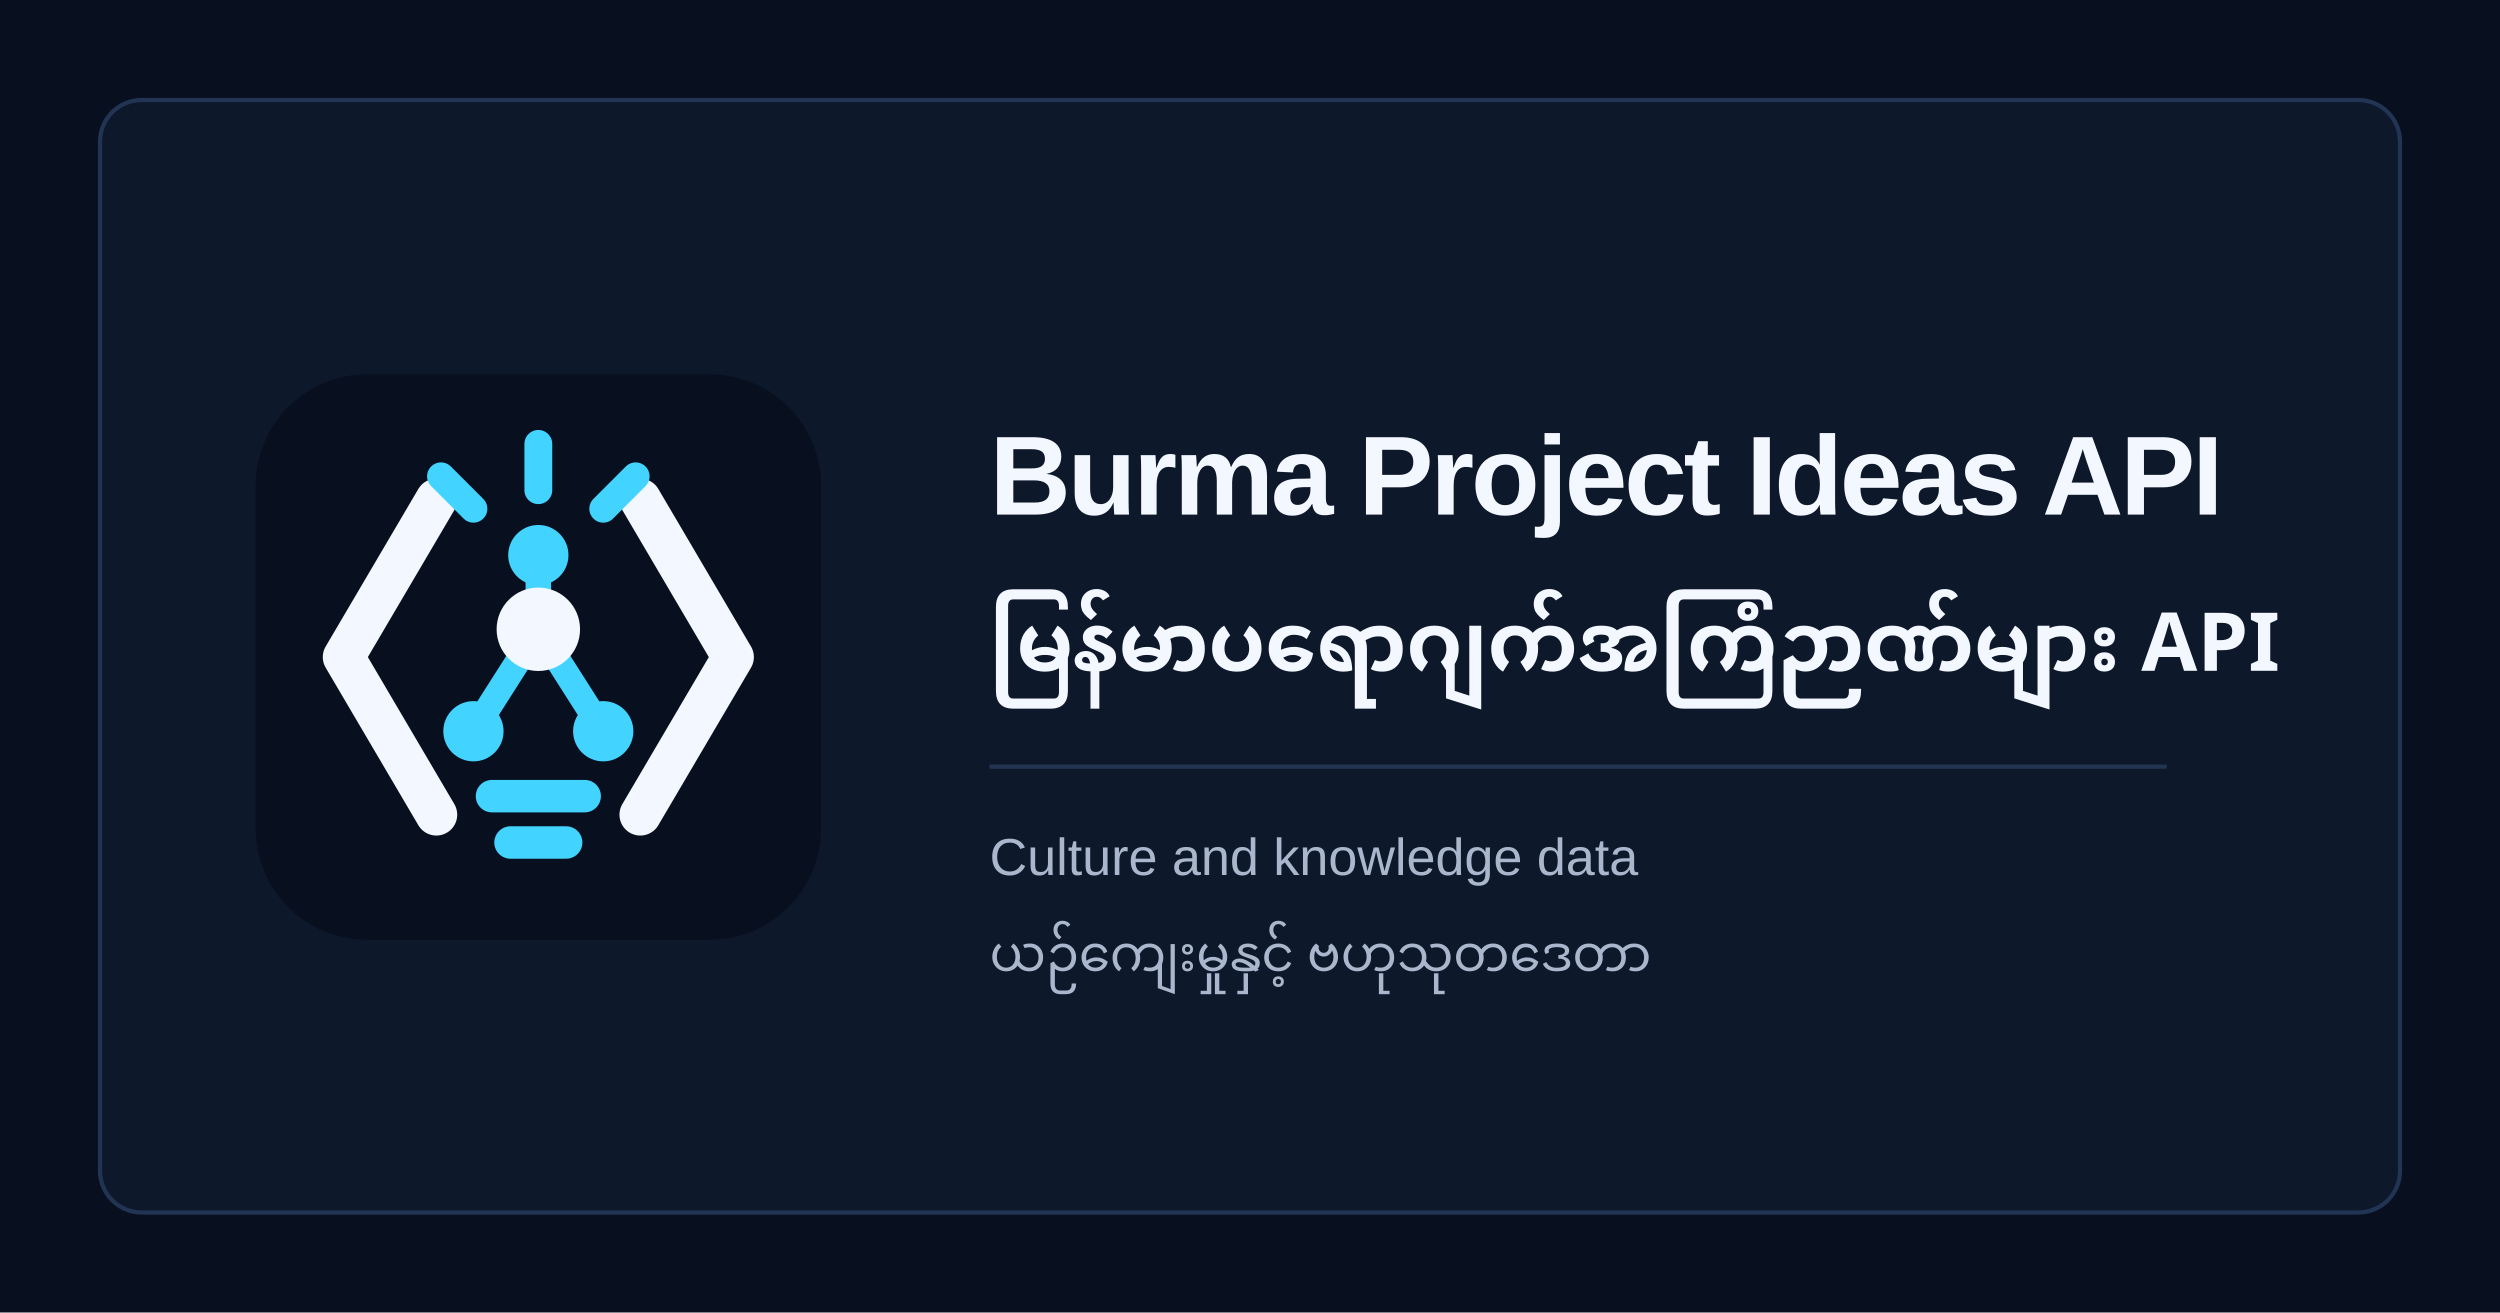
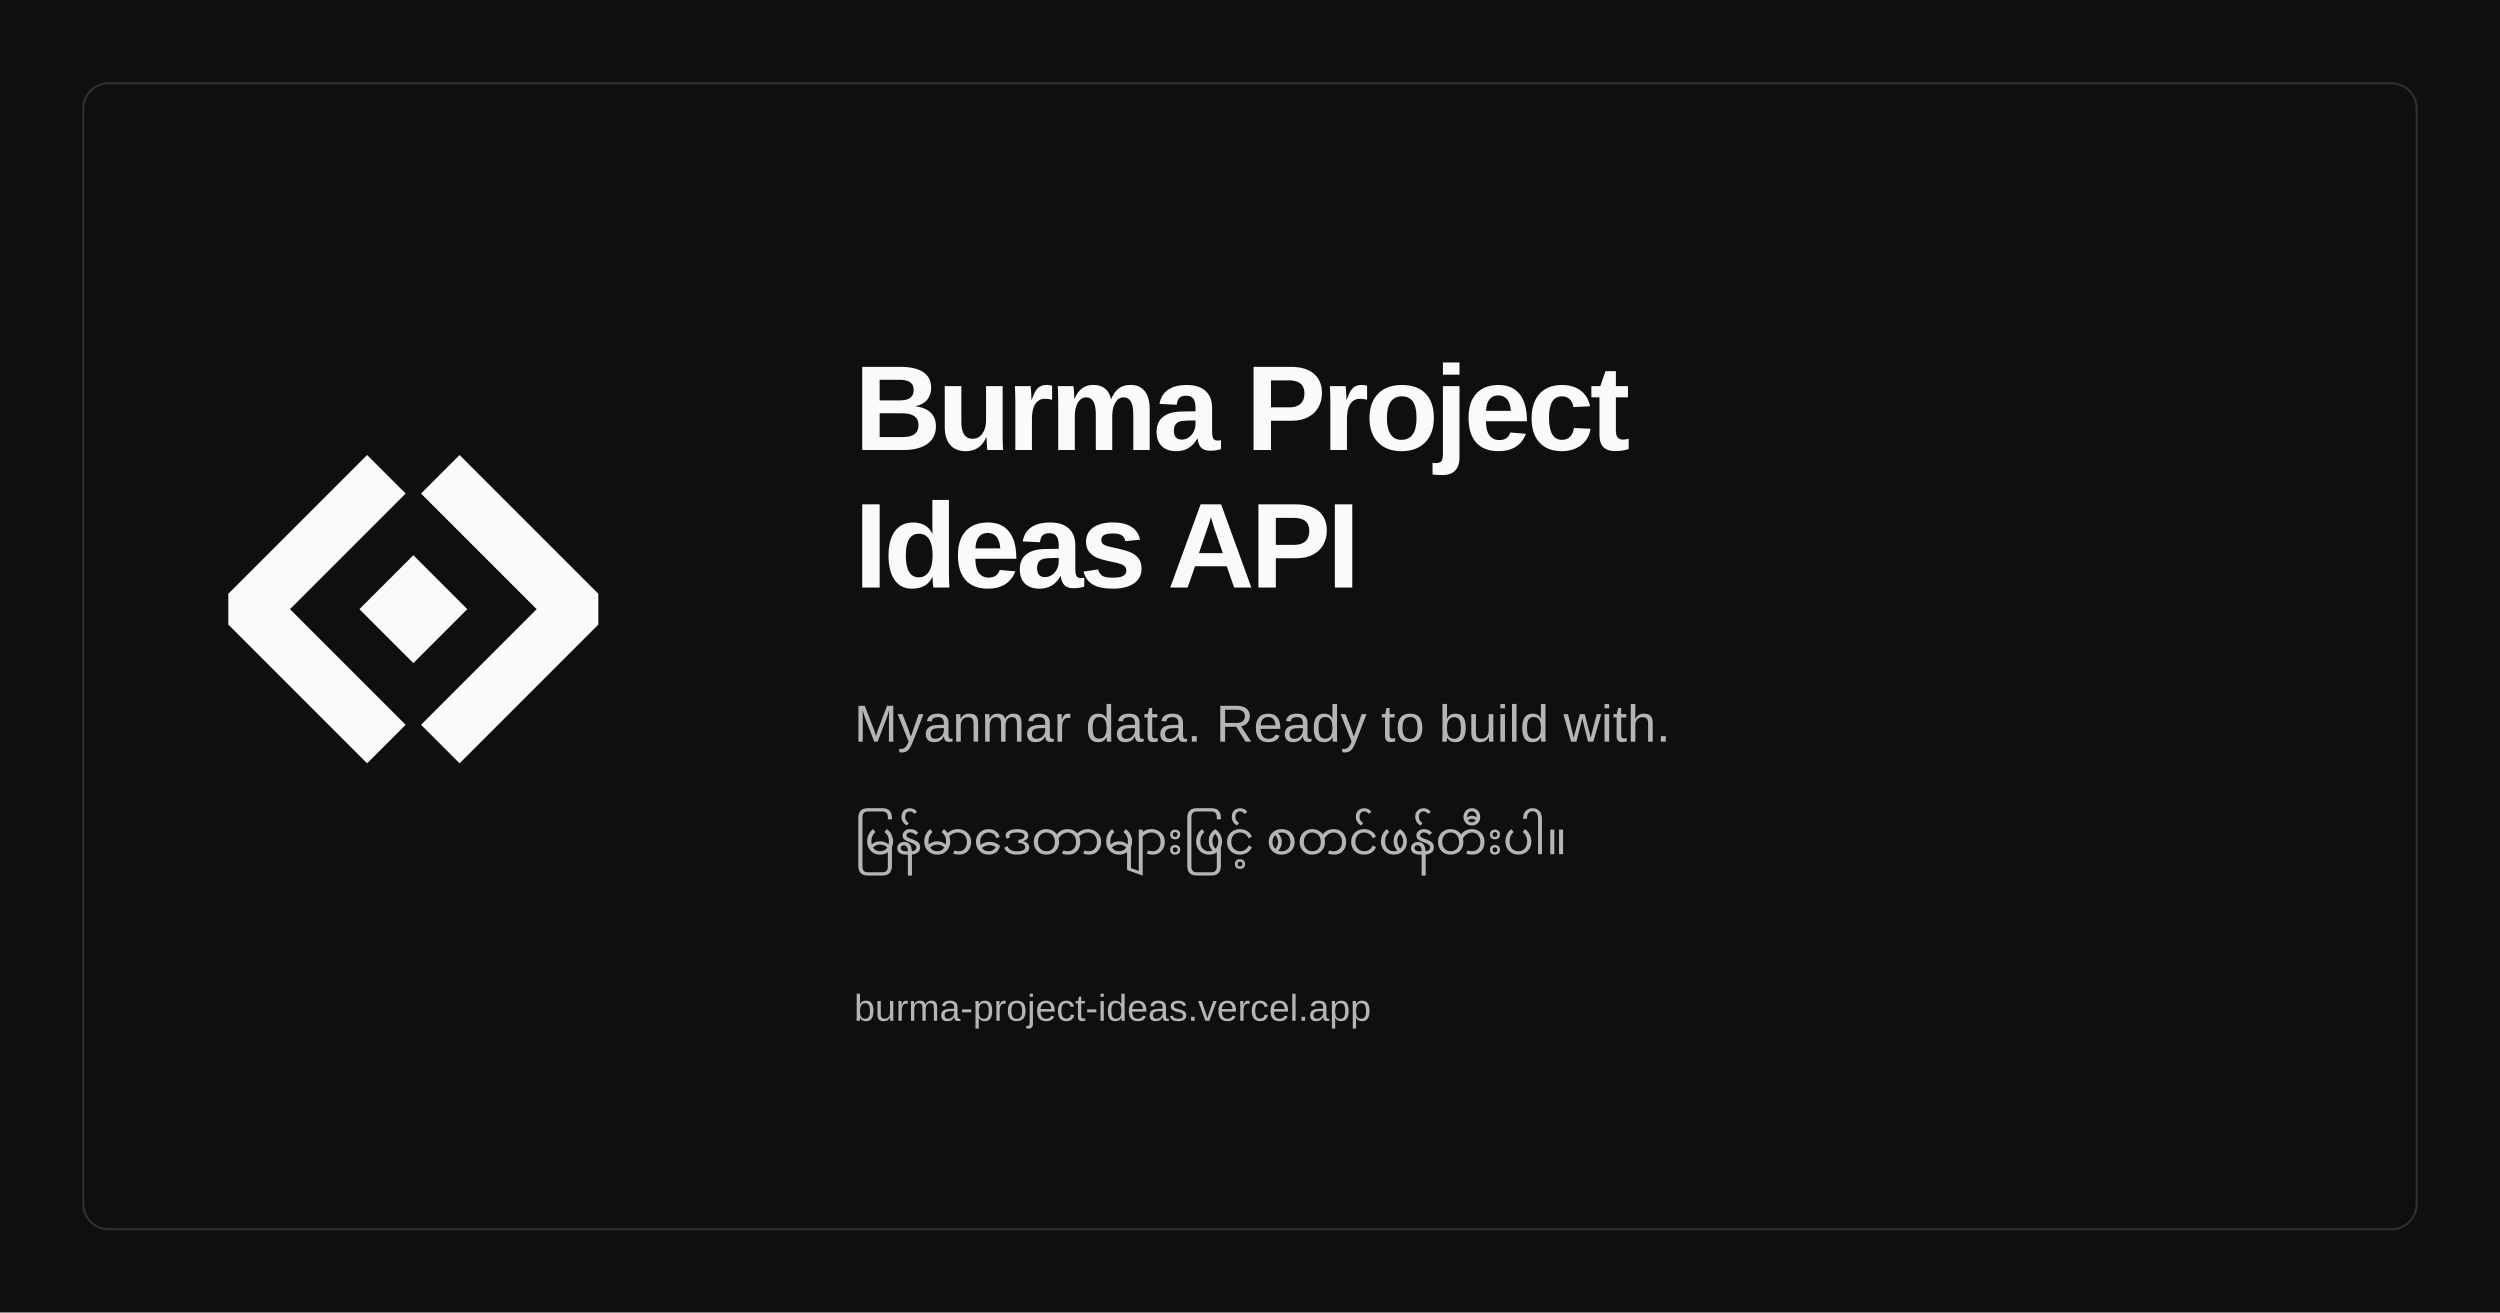
- <svg xmlns="http://www.w3.org/2000/svg" viewBox="0 0 1200 630" role="img" aria-labelledby="card-title card-description">
-   <rect width="1200" height="630" fill="#08101f" />
-   <rect x="48" y="48" width="1104" height="534" rx="20" fill="#0d182b" stroke="#223454" stroke-width="2" />
-   <g transform="translate(116 173) scale(4.45)">
-     <rect x="1.5" y="1.5" width="61" height="61" rx="12" fill="#08101f" />
-     <g fill="none" stroke-linecap="round" stroke-linejoin="round">
-       <path d="m21 15-10 17 10 17M43 15l10 17-10 17" stroke="#f3f7ff" stroke-width="4.5" />
-       <path d="M32 29v-7m0 7-7 11m7-11 7 11" stroke="#43d3ff" stroke-width="2.75" />
-       <path d="M32 9v5m-10.5-1.5 3.5 3.5m17.5-3.5L39 16" stroke="#43d3ff" stroke-width="3" />
-       <path d="M27 47h10m-8 5h6" stroke="#43d3ff" stroke-width="3.5" />
-     </g>
-     <circle cx="32" cy="29" r="4.5" fill="#f3f7ff" />
-     <circle cx="32" cy="21" r="3.25" fill="#43d3ff" />
-     <circle cx="25" cy="40" r="3.25" fill="#43d3ff" />
-     <circle cx="39" cy="40" r="3.25" fill="#43d3ff" />
+ <svg xmlns="http://www.w3.org/2000/svg" viewBox="0 0 1200 630">
+   <rect width="1200" height="630" fill="#0f0f0f" />
+   <rect x="40" y="40" width="1120" height="550" rx="12" fill="none" stroke="#303030" />
+   <g transform="translate(80 174) scale(3.7)">
+     <path d="M26 12 8 30v4l18 18 5-5-15-15 15-15Zm12 0-5 5 15 15-15 15 5 5 18-18v-4ZM32 25l7 7-7 7-7-7Z" fill="#fafafa" stroke="none" />
  </g>
-   <g fill="#f3f7ff">
-     <text x="475" y="247" font-family="'Segoe UI', 'Helvetica Neue', Arial, sans-serif" font-size="54" font-weight="700" letter-spacing="-1.5">Burma Project Ideas API</text>
-     <text x="475" y="322" lang="my" font-family="'Myanmar Text', 'Noto Sans Myanmar', sans-serif" font-size="39" font-weight="600">မြန်မာပရောဂျက်အကြံဉာဏ်များ API</text>
+   <g font-family="Arial, sans-serif" fill="#fafafa">
+     <text x="410" y="216" font-size="58" font-weight="700" letter-spacing="-2">Burma Project</text>
+     <text x="410" y="282" font-size="58" font-weight="700" letter-spacing="-2">Ideas API</text>
+     <text x="410" y="356" font-size="25" fill="#b5b5b5">Myanmar data. Ready to build with.</text>
+     <text x="410" y="410" font-size="22" font-family="Myanmar Text, Noto Sans Myanmar, sans-serif" fill="#b5b5b5" lang="my">မြန်မာဒေတာများဖြင့် စတင်ဖန်တီးပါ။</text>
+     <text x="410" y="490" font-size="18" fill="#b5b5b5">burma-project-ideas.vercel.app</text>
  </g>
-   <path d="M475 368h565" stroke="#223454" stroke-width="2" />
-   <text x="475" y="420" fill="#a9b6cb" font-family="'Segoe UI', 'Helvetica Neue', Arial, sans-serif" font-size="25">Culture and knowledge data</text>
-   <text x="475" y="466" lang="my" fill="#a9b6cb" font-family="'Myanmar Text', 'Noto Sans Myanmar', sans-serif" font-size="24">ယဉ်ကျေးမှုနှင့် ဗဟုသုတဒေတာ</text>
</svg>
